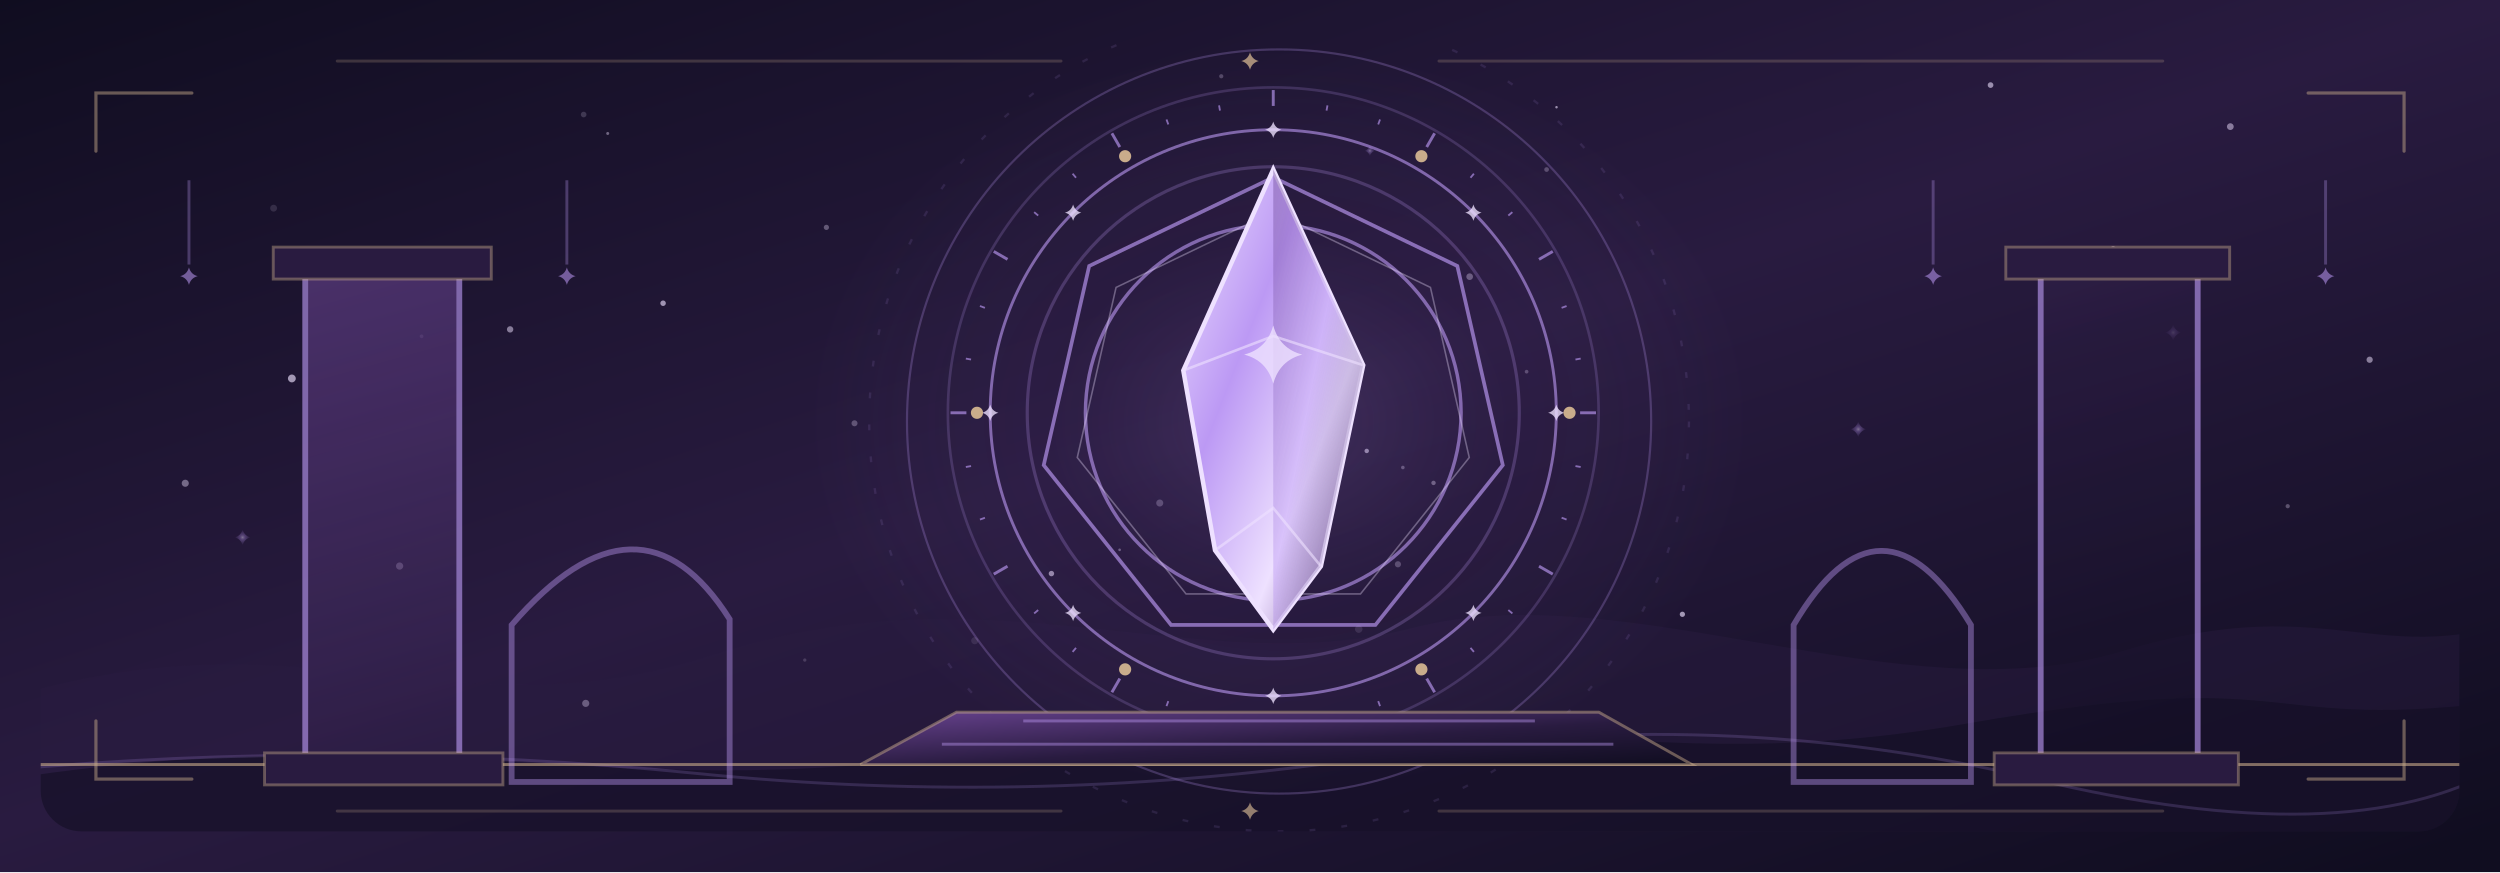
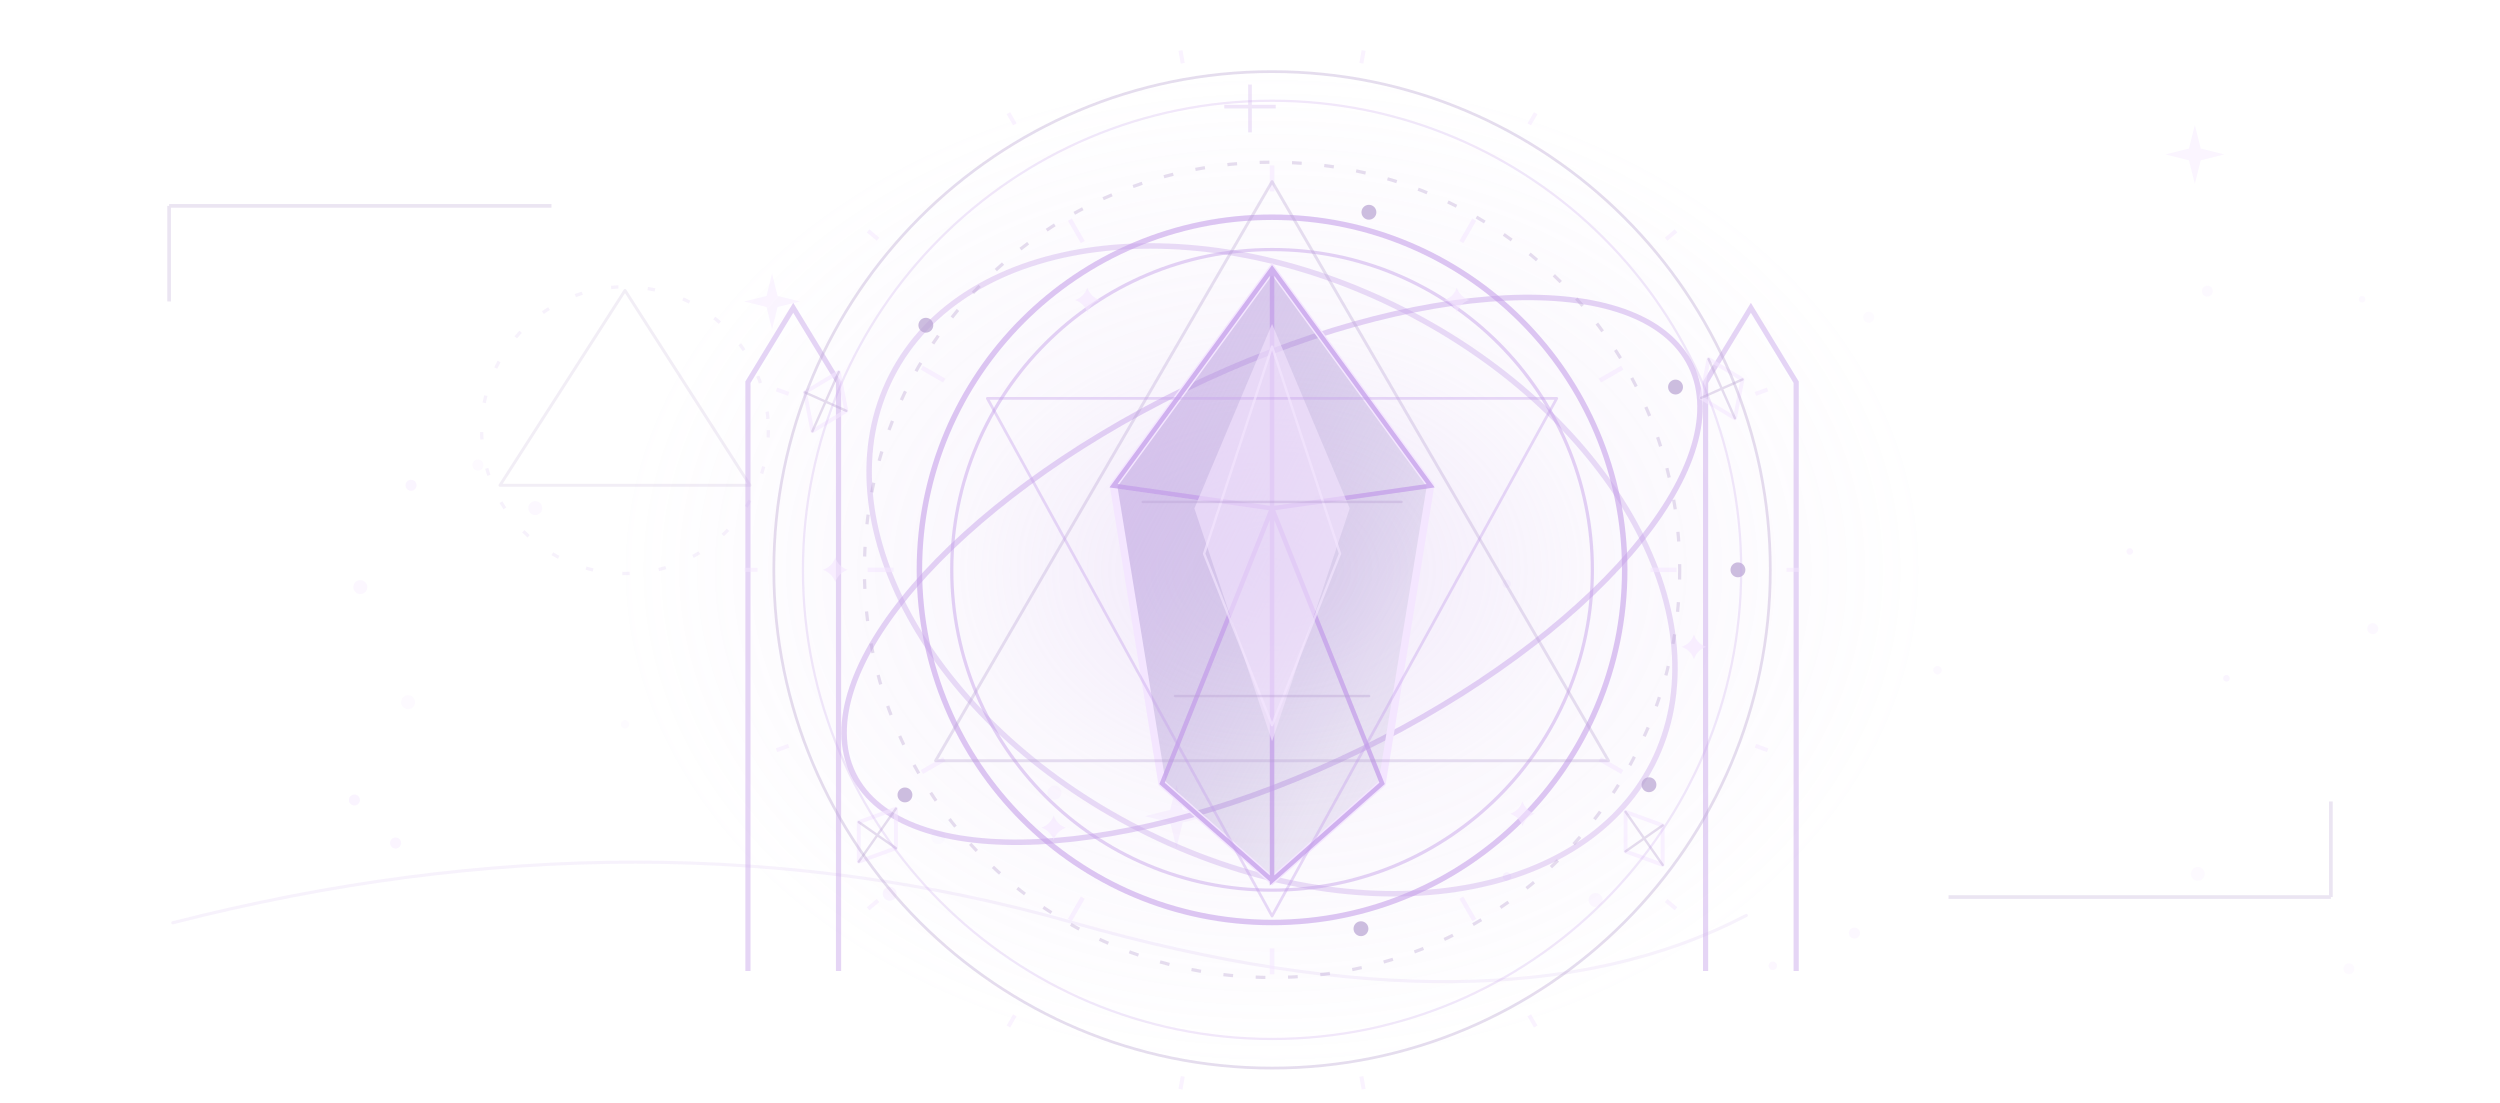
- <svg xmlns="http://www.w3.org/2000/svg" width="860" height="300" viewBox="0 0 860 300" role="img" aria-label="Arte vetorial: Arcano">
+ <svg xmlns="http://www.w3.org/2000/svg" width="680" height="300" viewBox="0 0 680 300" role="img" aria-label="Arte vetorial Arcano">
  <defs>
-     <style>:root{--ink:#bc99f4;--light:#eee1ff;--deep:#291b40;--base:#100d20;--ornament:#c9ac8b}</style>
-     <linearGradient id="bg" x1="0" y1="0" x2="0.95" y2="1">
-       <stop stop-color="#100d20" />
-       <stop offset=".50" stop-color="#291b40" />
-       <stop offset="1" stop-color="#100d20" />
+     <linearGradient id="metal" x1="0" y1="0" x2="1" y2="1">
+       <stop stop-color="#f4e6ff" />
+       <stop offset=".42" stop-color="#c49fe9" />
+       <stop offset="1" stop-color="#7f66b6" />
+     </linearGradient>
+     <linearGradient id="wash" x1="0" y1="0" x2="1" y2="0">
+       <stop stop-color="#7f66b6" stop-opacity=".02" />
+       <stop offset=".55" stop-color="#c49fe9" stop-opacity=".12" />
+       <stop offset="1" stop-color="#c49fe9" stop-opacity=".04" />
    </linearGradient>
    <radialGradient id="halo">
-       <stop stop-color="#bc99f4" stop-opacity=".29" />
-       <stop offset=".5" stop-color="#67428e" stop-opacity=".13" />
-       <stop offset="1" stop-color="#bc99f4" stop-opacity="0" />
+       <stop stop-color="#c49fe9" stop-opacity=".25" />
+       <stop offset=".48" stop-color="#c49fe9" stop-opacity=".075" />
+       <stop offset="1" stop-color="#c49fe9" stop-opacity="0" />
    </radialGradient>
-     <linearGradient id="metal" x1="0" y1="0" x2="1" y2="1">
-       <stop stop-color="#eee1ff" />
-       <stop offset=".36" stop-color="#bc99f4" />
-       <stop offset=".68" stop-color="#eee1ff" />
-       <stop offset="1" stop-color="#67428e" />
+     <linearGradient id="gold" x1="0" y1="0" x2="1" y2="1">
+       <stop stop-color="#f4e6ff" />
+       <stop offset=".52" stop-color="#b8a2d2" />
+       <stop offset="1" stop-color="#7f66b6" />
    </linearGradient>
-     <linearGradient id="shadow" x1="0" y1="0" x2="1" y2="1">
-       <stop stop-color="#67428e" />
-       <stop offset=".55" stop-color="#291b40" />
-       <stop offset="1" stop-color="#100d20" />
+     <linearGradient id="glass" x1="0" y1="0" x2="1" y2="1">
+       <stop stop-color="#c49fe9" stop-opacity=".6" />
+       <stop offset=".75" stop-color="#7f66b6" stop-opacity=".14" />
+       <stop offset="1" stop-color="#f4e6ff" stop-opacity=".24" />
    </linearGradient>
-     <radialGradient id="shine">
-       <stop stop-color="#eee1ff" />
-       <stop offset=".32" stop-color="#bc99f4" stop-opacity=".66" />
-       <stop offset="1" stop-color="#bc99f4" stop-opacity="0" />
-     </radialGradient>
-     <linearGradient id="glass" x1="0" y1="0" x2="1" y2="1">
-       <stop stop-color="#67428e" stop-opacity=".62" />
-       <stop offset=".45" stop-color="#bc99f4" stop-opacity=".66" />
-       <stop offset="1" stop-color="#100d20" stop-opacity=".12" />
-     </linearGradient>
-     <linearGradient id="mist" x1="0" y1="0" x2="0" y2="1">
-       <stop stop-color="#bc99f4" stop-opacity="0" />
-       <stop offset="1" stop-color="#eee1ff" stop-opacity=".23" />
-     </linearGradient>
-     <clipPath id="clip">
-       <rect x="14" y="14" width="832" height="272" rx="14" />
-     </clipPath>
  </defs>
-   <rect width="860" height="300" fill="url(#bg)" />
-   <g clip-path="url(#clip)">
-     <circle cx="815.16" cy="123.75" r="1.08" fill="#eee1ff" opacity="0.51" />
-     <circle cx="200.78" cy="39.4" r="0.97" fill="#eee1ff" opacity="0.18" />
-     <circle cx="335.31" cy="220.4" r="1.23" fill="#eee1ff" opacity="0.18" />
-     <circle cx="94.12" cy="71.61" r="1.19" fill="#eee1ff" opacity="0.13" />
-     <circle cx="209.05" cy="45.91" r="0.52" fill="#eee1ff" opacity="0.4" />
-     <circle cx="175.48" cy="113.31" r="1.1" fill="#eee1ff" opacity="0.5" />
-     <circle cx="361.69" cy="197.31" r="0.94" fill="#eee1ff" opacity="0.56" />
-     <circle cx="228.1" cy="104.31" r="0.95" fill="#eee1ff" opacity="0.62" />
-     <circle cx="525.15" cy="127.86" r="0.64" fill="#eee1ff" opacity="0.27" />
-     <circle cx="201.49" cy="241.96" r="1.24" fill="#eee1ff" opacity="0.59" />
-     <circle cx="452.97" cy="179.97" r="0.68" fill="#eee1ff" opacity="0.38" />
-     <circle cx="145.02" cy="115.69" r="0.64" fill="#eee1ff" opacity="0.17" />
-     <circle cx="767.23" cy="43.56" r="1.17" fill="#eee1ff" opacity="0.49" />
-     <circle cx="100.4" cy="130.19" r="1.35" fill="#eee1ff" opacity="0.64" />
-     <circle cx="480.89" cy="194.11" r="1.07" fill="#eee1ff" opacity="0.27" />
-     <circle cx="470.15" cy="155.12" r="0.77" fill="#eee1ff" opacity="0.55" />
-     <circle cx="385.15" cy="189.14" r="0.46" fill="#eee1ff" opacity="0.36" />
-     <circle cx="63.73" cy="166.24" r="1.23" fill="#eee1ff" opacity="0.41" />
-     <circle cx="482.58" cy="160.82" r="0.62" fill="#eee1ff" opacity="0.32" />
-     <circle cx="493.13" cy="166.12" r="0.76" fill="#eee1ff" opacity="0.37" />
-     <circle cx="293.95" cy="145.61" r="1.04" fill="#eee1ff" opacity="0.29" />
-     <circle cx="578.74" cy="211.32" r="0.91" fill="#eee1ff" opacity="0.64" />
-     <circle cx="276.84" cy="227.06" r="0.57" fill="#eee1ff" opacity="0.31" />
-     <circle cx="684.75" cy="29.27" r="0.98" fill="#eee1ff" opacity="0.58" />
-     <circle cx="786.97" cy="174.13" r="0.73" fill="#eee1ff" opacity="0.3" />
-     <circle cx="535.44" cy="36.88" r="0.43" fill="#eee1ff" opacity="0.59" />
-     <circle cx="532.03" cy="58.32" r="0.81" fill="#eee1ff" opacity="0.27" />
-     <circle cx="726.91" cy="85.83" r="1.09" fill="#eee1ff" opacity="0.51" />
-     <circle cx="284.28" cy="78.22" r="0.9" fill="#eee1ff" opacity="0.33" />
-     <circle cx="505.56" cy="95.18" r="1.15" fill="#eee1ff" opacity="0.34" />
-     <circle cx="137.46" cy="194.72" r="1.25" fill="#eee1ff" opacity="0.48" />
-     <circle cx="467.4" cy="216.41" r="1.29" fill="#eee1ff" opacity="0.12" />
-     <circle cx="420.11" cy="26.23" r="0.72" fill="#eee1ff" opacity="0.25" />
-     <circle cx="398.95" cy="173.04" r="1.22" fill="#eee1ff" opacity="0.26" />
-     <path d="M83.45 182.12 Q84.05 184.31 86.19 184.86 Q84.05 185.4 83.45 187.6 Q82.85 185.4 80.71 184.86 Q82.85 184.31 83.45 182.12Z" fill="url(#shine)" opacity="0.45" />
-     <path d="M471.25 50 Q471.66 51.49 473.11 51.86 Q471.66 52.23 471.25 53.72 Q470.84 52.23 469.38 51.86 Q470.84 51.49 471.25 50Z" fill="url(#shine)" opacity="0.45" />
-     <path d="M747.57 111.57 Q748.2 113.84 750.41 114.4 Q748.2 114.97 747.57 117.24 Q746.95 114.97 744.74 114.4 Q746.95 113.84 747.57 111.57Z" fill="url(#shine)" opacity="0.45" />
-     <path d="M639.24 144.9 Q639.85 147.11 642.01 147.67 Q639.85 148.22 639.24 150.43 Q638.64 148.22 636.48 147.67 Q638.64 147.11 639.24 144.9Z" fill="url(#shine)" opacity="0.45" />
-     <path d="M-10 244 C105 205 150 256 246 225 S412 235 486 216 S654 247 730 224 S820 235 880 208 V310 H-10Z" fill="#291b40" opacity=".44" />
-     <path d="M-10 270 C150 243 211 281 350 256 S550 271 676 249 S770 255 878 239V314H-10Z" fill="#100d20" opacity=".55" />
-     <path d="M0 265 Q120 254 239 266T475 260T700 268T860 264" fill="none" stroke="#bc99f4" stroke-opacity=".18" stroke-width="1" />
-     <ellipse cx="440" cy="145" rx="161.28" ry="128" fill="url(#halo)" opacity=".6" />
-     <circle cx="440" cy="145" r="128" fill="none" stroke="#bc99f4" stroke-width="0.75" stroke-opacity="0.25" />
-     <circle cx="440" cy="145" r="141" fill="none" stroke="#bc99f4" stroke-width="0.8" stroke-opacity="0.12" stroke-dasharray="2 9" />
-     <path d="M0 263H860" stroke="#c9ac8b" stroke-opacity=".6" />
-     <path d="M105 268V88H158V268M702 268V88H756V268" fill="url(#shadow)" stroke="#bc99f4" stroke-width="2" opacity=".62" />
-     <path d="M94 85H169V96H94ZM690 85H767V96H690ZM91 270H173V259H91ZM686 270H770V259H686Z" fill="#291b40" stroke="#c9ac8b" stroke-opacity=".42" />
-     <path d="M176 215Q220 164 251 213L251 269H176Z M617 215Q647 164 678 215V269H617Z" fill="none" stroke="#bc99f4" stroke-opacity=".42" stroke-width="2" />
-     <g transform="translate(438 142) scale(0.91)">
-       <circle cx="0" cy="0" r="123" fill="none" stroke="#bc99f4" stroke-width="1" stroke-opacity="0.2" />
-       <circle cx="0" cy="0" r="107" fill="none" stroke="#bc99f4" stroke-width="1.1" stroke-opacity="0.6" />
-       <circle cx="0" cy="0" r="93" fill="none" stroke="#bc99f4" stroke-width="1.2" stroke-opacity="0.24" />
-       <circle cx="0" cy="0" r="71" fill="none" stroke="#bc99f4" stroke-width="1.3" stroke-opacity="0.6" />
-       <path d="M116 0L122 0" stroke="#bc99f4" stroke-width="1.1" opacity="0.64" />
-       <path d="M114.24 20.14L116.21 20.49" stroke="#bc99f4" stroke-width="0.7" opacity="0.64" />
-       <path d="M109 39.67L110.88 40.36" stroke="#bc99f4" stroke-width="0.7" opacity="0.64" />
-       <path d="M100.46 58L105.66 61" stroke="#bc99f4" stroke-width="1.1" opacity="0.64" />
-       <path d="M88.86 74.56L90.39 75.85" stroke="#bc99f4" stroke-width="0.7" opacity="0.64" />
-       <path d="M74.56 88.86L75.85 90.39" stroke="#bc99f4" stroke-width="0.7" opacity="0.64" />
-       <path d="M58 100.46L61 105.66" stroke="#bc99f4" stroke-width="1.1" opacity="0.64" />
-       <path d="M39.67 109L40.36 110.88" stroke="#bc99f4" stroke-width="0.7" opacity="0.64" />
-       <path d="M20.14 114.24L20.49 116.21" stroke="#bc99f4" stroke-width="0.7" opacity="0.64" />
-       <path d="M0 116L0 122" stroke="#bc99f4" stroke-width="1.1" opacity="0.64" />
-       <path d="M-20.14 114.24L-20.49 116.21" stroke="#bc99f4" stroke-width="0.7" opacity="0.64" />
-       <path d="M-39.67 109L-40.36 110.88" stroke="#bc99f4" stroke-width="0.7" opacity="0.64" />
-       <path d="M-58 100.46L-61 105.66" stroke="#bc99f4" stroke-width="1.1" opacity="0.64" />
-       <path d="M-74.56 88.86L-75.85 90.39" stroke="#bc99f4" stroke-width="0.7" opacity="0.64" />
-       <path d="M-88.86 74.56L-90.39 75.85" stroke="#bc99f4" stroke-width="0.7" opacity="0.64" />
-       <path d="M-100.46 58L-105.66 61" stroke="#bc99f4" stroke-width="1.1" opacity="0.64" />
-       <path d="M-109 39.67L-110.88 40.36" stroke="#bc99f4" stroke-width="0.7" opacity="0.64" />
-       <path d="M-114.24 20.14L-116.21 20.49" stroke="#bc99f4" stroke-width="0.7" opacity="0.64" />
-       <path d="M-116 0L-122 0" stroke="#bc99f4" stroke-width="1.1" opacity="0.64" />
-       <path d="M-114.24 -20.14L-116.21 -20.49" stroke="#bc99f4" stroke-width="0.7" opacity="0.64" />
-       <path d="M-109 -39.67L-110.88 -40.36" stroke="#bc99f4" stroke-width="0.7" opacity="0.64" />
-       <path d="M-100.46 -58L-105.66 -61" stroke="#bc99f4" stroke-width="1.1" opacity="0.64" />
-       <path d="M-88.86 -74.56L-90.39 -75.85" stroke="#bc99f4" stroke-width="0.7" opacity="0.64" />
-       <path d="M-74.56 -88.86L-75.85 -90.39" stroke="#bc99f4" stroke-width="0.7" opacity="0.64" />
-       <path d="M-58 -100.46L-61 -105.66" stroke="#bc99f4" stroke-width="1.1" opacity="0.64" />
-       <path d="M-39.67 -109L-40.36 -110.88" stroke="#bc99f4" stroke-width="0.7" opacity="0.64" />
-       <path d="M-20.14 -114.24L-20.49 -116.21" stroke="#bc99f4" stroke-width="0.7" opacity="0.64" />
-       <path d="M-0 -116L-0 -122" stroke="#bc99f4" stroke-width="1.1" opacity="0.64" />
-       <path d="M20.14 -114.24L20.49 -116.21" stroke="#bc99f4" stroke-width="0.7" opacity="0.64" />
-       <path d="M39.67 -109L40.36 -110.88" stroke="#bc99f4" stroke-width="0.7" opacity="0.64" />
-       <path d="M58 -100.46L61 -105.66" stroke="#bc99f4" stroke-width="1.1" opacity="0.64" />
-       <path d="M74.56 -88.86L75.85 -90.39" stroke="#bc99f4" stroke-width="0.7" opacity="0.64" />
-       <path d="M88.86 -74.56L90.39 -75.85" stroke="#bc99f4" stroke-width="0.7" opacity="0.64" />
-       <path d="M100.46 -58L105.66 -61" stroke="#bc99f4" stroke-width="1.1" opacity="0.64" />
-       <path d="M109 -39.67L110.88 -40.36" stroke="#bc99f4" stroke-width="0.7" opacity="0.64" />
-       <path d="M114.24 -20.14L116.21 -20.49" stroke="#bc99f4" stroke-width="0.7" opacity="0.64" />
-       <polygon points="0,-89 69.58,-55.49 86.77,19.8 38.62,80.19 -38.62,80.19 -86.77,19.8 -69.58,-55.49" fill="none" stroke="#bc99f4" stroke-width="1.4" opacity="0.65" />
-       <polygon points="0,-76 59.42,-47.39 74.09,16.91 32.98,68.47 -32.98,68.47 -74.09,16.91 -59.42,-47.39" fill="none" stroke="#eee1ff" stroke-width="0.6" opacity="0.35" />
-       <path d="M107 -3.1 Q107.68 -0.62 110.1 0 Q107.68 0.62 107 3.1 Q106.32 0.62 103.9 0 Q106.32 -0.62 107 -3.1Z" fill="#eee1ff" opacity="0.78" />
-       <path d="M75.66 72.56 Q76.34 75.04 78.76 75.66 Q76.34 76.28 75.66 78.76 Q74.98 76.28 72.56 75.66 Q74.98 75.04 75.66 72.56Z" fill="#eee1ff" opacity="0.78" />
-       <path d="M0 103.9 Q0.68 106.38 3.1 107 Q0.68 107.62 0 110.1 Q-0.68 107.62 -3.1 107 Q-0.68 106.38 0 103.9Z" fill="#eee1ff" opacity="0.78" />
-       <path d="M-75.66 72.56 Q-74.98 75.04 -72.56 75.66 Q-74.98 76.28 -75.66 78.76 Q-76.34 76.28 -78.76 75.66 Q-76.34 75.04 -75.66 72.56Z" fill="#eee1ff" opacity="0.78" />
-       <path d="M-107 -3.1 Q-106.32 -0.62 -103.9 0 Q-106.32 0.62 -107 3.1 Q-107.68 0.62 -110.1 0 Q-107.68 -0.62 -107 -3.1Z" fill="#eee1ff" opacity="0.78" />
-       <path d="M-75.66 -78.76 Q-74.98 -76.28 -72.56 -75.66 Q-74.98 -75.04 -75.66 -72.56 Q-76.34 -75.04 -78.76 -75.66 Q-76.34 -76.28 -75.66 -78.76Z" fill="#eee1ff" opacity="0.78" />
-       <path d="M-0 -110.1 Q0.68 -107.62 3.1 -107 Q0.68 -106.38 -0 -103.9 Q-0.68 -106.38 -3.1 -107 Q-0.68 -107.62 -0 -110.1Z" fill="#eee1ff" opacity="0.78" />
-       <path d="M75.66 -78.76 Q76.34 -76.28 78.76 -75.66 Q76.34 -75.04 75.66 -72.56 Q74.98 -75.04 72.56 -75.66 Q74.98 -76.28 75.66 -78.76Z" fill="#eee1ff" opacity="0.78" />
-       <circle cx="112" cy="0" r="2.3" fill="#c9ac8b" />
-       <circle cx="56" cy="96.99" r="2.3" fill="#c9ac8b" />
-       <circle cx="-56" cy="96.99" r="2.3" fill="#c9ac8b" />
-       <circle cx="-112" cy="0" r="2.3" fill="#c9ac8b" />
-       <circle cx="-56" cy="-96.99" r="2.3" fill="#c9ac8b" />
-       <circle cx="56" cy="-96.99" r="2.3" fill="#c9ac8b" />
-       <path d="M0-92L34-18L18 58L0 82L-22 52L-34-16Z" fill="url(#metal)" stroke="#eee1ff" stroke-width="1.7" />
-       <path d="M0-92L0 82L18 58L34-18Z" fill="url(#glass)" opacity=".65" />
-       <path d="M-34-16L0-29L34-18M-22 52L0 36L18 58" stroke="#eee1ff" stroke-opacity=".6" fill="none" />
-       <path d="M0 -33 Q2.42 -24.2 11 -22 Q2.42 -19.8 0 -11 Q-2.42 -19.8 -11 -22 Q-2.42 -24.2 0 -33Z" fill="#eee1ff" opacity="0.8" />
+   <path d="M46 56h104M46 56v26M634 244h-104M634 244v-26" stroke="#b8a2d2" stroke-opacity=".27" stroke-width="1" />
+   <path d="M340 23v13m-7-7h14" stroke="#c49fe9" stroke-opacity=".25" stroke-width="1" />
+   <circle cx="286.8" cy="215.6" r="1.9" fill="#f4e6ff" opacity="0.21" />
+   <circle cx="482.2" cy="262.7" r="1.15" fill="#f4e6ff" opacity="0.31" />
+   <circle cx="409.9" cy="238.4" r="1.15" fill="#f4e6ff" opacity="0.42" />
+   <circle cx="242.0" cy="243.1" r="1.9" fill="#f4e6ff" opacity="0.38" />
+   <circle cx="638.9" cy="263.5" r="1.5" fill="#f4e6ff" opacity="0.18" />
+   <circle cx="96.4" cy="217.6" r="1.5" fill="#f4e6ff" opacity="0.43" />
+   <circle cx="359.0" cy="136.6" r="1.9" fill="#f4e6ff" opacity="0.25" />
+   <circle cx="409.8" cy="158.8" r="1.15" fill="#f4e6ff" opacity="0.36" />
+   <circle cx="504.4" cy="253.8" r="1.5" fill="#f4e6ff" opacity="0.28" />
+   <circle cx="645.4" cy="171.0" r="1.5" fill="#f4e6ff" opacity="0.27" />
+   <circle cx="605.6" cy="184.5" r="0.9" fill="#f4e6ff" opacity="0.42" />
+   <circle cx="508.3" cy="86.3" r="1.5" fill="#f4e6ff" opacity="0.17" />
+   <circle cx="597.8" cy="237.7" r="1.9" fill="#f4e6ff" opacity="0.18" />
+   <circle cx="170.0" cy="197.0" r="1.15" fill="#f4e6ff" opacity="0.15" />
+   <circle cx="130.0" cy="126.5" r="1.5" fill="#f4e6ff" opacity="0.22" />
+   <circle cx="145.6" cy="138.2" r="1.9" fill="#f4e6ff" opacity="0.27" />
+   <circle cx="642.5" cy="81.4" r="0.9" fill="#f4e6ff" opacity="0.24" />
+   <circle cx="111.8" cy="132.0" r="1.5" fill="#f4e6ff" opacity="0.42" />
+   <circle cx="600.4" cy="79.2" r="1.5" fill="#f4e6ff" opacity="0.23" />
+   <circle cx="98.0" cy="159.7" r="1.9" fill="#f4e6ff" opacity="0.31" />
+   <circle cx="111.0" cy="191.0" r="1.9" fill="#f4e6ff" opacity="0.21" />
+   <circle cx="579.3" cy="150.0" r="0.9" fill="#f4e6ff" opacity="0.39" />
+   <circle cx="255.2" cy="227.7" r="1.9" fill="#f4e6ff" opacity="0.14" />
+   <circle cx="434.0" cy="244.8" r="1.9" fill="#f4e6ff" opacity="0.28" />
+   <circle cx="527.0" cy="182.3" r="1.15" fill="#f4e6ff" opacity="0.26" />
+   <circle cx="107.6" cy="229.3" r="1.5" fill="#f4e6ff" opacity="0.40" />
+   <path d="M210 74.4L211.5 80.5L217.6 82L211.5 83.5L210 89.6L208.5 83.5L202.4 82L208.5 80.5Z" fill="#f4e6ff" opacity=".40" />
+   <path d="M320 213.4L321.7 220.3L328.6 222L321.7 223.7L320 230.6L318.3 223.7L311.4 222L318.3 220.3Z" fill="#f4e6ff" opacity=".40" />
+   <path d="M597 34.0L598.6 40.4L605.0 42L598.6 43.6L597 50.0L595.4 43.6L589.0 42L595.4 40.4Z" fill="#f4e6ff" opacity=".40" />
+   <g data-hb-v86="ambient-detail" pointer-events="none">
+     <path d="M47 251Q176 218 292 251T475 249" stroke="#c49fe9" stroke-opacity="0.14" stroke-width="0.85" stroke-linecap="round" stroke-linejoin="round" fill="none" />
+     <circle cx="170.00" cy="117.00" r="39.00" fill="none" stroke="#c49fe9" stroke-opacity="0.14" stroke-width="0.9" stroke-dasharray="2 8" />
+     <path d="M170 79L204 132H136Z" stroke="#b8a2d2" stroke-opacity="0.18" stroke-width="0.8" stroke-linecap="round" stroke-linejoin="round" fill="none" />
+   </g>
+   <g transform="translate(346 155) scale(0.88)">
+     <ellipse rx="201" ry="154" fill="url(#halo)" />
+     <ellipse rx="144" ry="62" transform="rotate(-26)" fill="none" stroke="#c49fe9" stroke-opacity="0.46" stroke-width="1.7" />
+     <ellipse rx="132" ry="90" transform="rotate(27)" fill="none" stroke="#c49fe9" stroke-opacity="0.35" stroke-width="1.7" />
+     <ellipse rx="109" ry="109" transform="rotate(0)" fill="none" stroke="#c49fe9" stroke-opacity="0.58" stroke-width="1.7" />
+     <circle r="126" stroke="#b8a2d2" stroke-opacity=".35" stroke-dasharray="3 7" fill="none" />
+     <circle r="99" stroke="#c49fe9" stroke-opacity=".45" fill="none" />
+     <path d="M117.00,0.00L125.00,0.00" stroke="#f4e6ff" opacity=".55" stroke-width="1.4" />
+     <path d="M101.32,58.50L108.25,62.50" stroke="#f4e6ff" opacity=".55" stroke-width="1.4" />
+     <path d="M58.50,101.32L62.50,108.25" stroke="#f4e6ff" opacity=".55" stroke-width="1.4" />
+     <path d="M0.00,117.00L0.00,125.00" stroke="#f4e6ff" opacity=".55" stroke-width="1.4" />
+     <path d="M-58.50,101.32L-62.50,108.25" stroke="#f4e6ff" opacity=".55" stroke-width="1.4" />
+     <path d="M-101.32,58.50L-108.25,62.50" stroke="#f4e6ff" opacity=".55" stroke-width="1.4" />
+     <path d="M-117.00,0.00L-125.00,0.00" stroke="#f4e6ff" opacity=".55" stroke-width="1.4" />
+     <path d="M-101.32,-58.50L-108.25,-62.50" stroke="#f4e6ff" opacity=".55" stroke-width="1.4" />
+     <path d="M-58.50,-101.32L-62.50,-108.25" stroke="#f4e6ff" opacity=".55" stroke-width="1.4" />
+     <path d="M-0.00,-117.00L-0.00,-125.00" stroke="#f4e6ff" opacity=".55" stroke-width="1.4" />
+     <path d="M58.50,-101.32L62.50,-108.25" stroke="#f4e6ff" opacity=".55" stroke-width="1.4" />
+     <path d="M101.32,-58.50L108.25,-62.50" stroke="#f4e6ff" opacity=".55" stroke-width="1.4" />
+     <path d="M0-93L49-26L34 66L0 96L-34 66L-49-26Z" fill="url(#glass)" stroke="#f4e6ff" stroke-width="2.3" />
+     <path d="M0-93L0 96L34 66L0-19L-49-26L0-93L49-26L0-19L-34 66L0 96" fill="none" stroke="#c49fe9" opacity=".75" stroke-width="1.4" />
+     <path d="M0-76L24-19L0 53L-24-19Z" fill="#f4e6ff" fill-opacity=".58" />
+     <path d="M-162 124V-58L-148 -81L-134 -58V124" stroke="#c49fe9" stroke-width="1.6" opacity=".44" fill="none" />
+     <path d="M134 124V-58L148 -81L162 -58V124" stroke="#c49fe9" stroke-width="1.6" opacity=".44" fill="none" />
+     <circle cx="-107.01" cy="-75.61" r="2.3" fill="#b8a2d2" opacity=".7" />
+     <circle cx="29.94" cy="-110.53" r="2.3" fill="#b8a2d2" opacity=".7" />
+     <circle cx="124.71" cy="-56.50" r="2.3" fill="#b8a2d2" opacity=".7" />
+     <circle cx="144.00" cy="0.00" r="2.3" fill="#b8a2d2" opacity=".7" />
+     <circle cx="116.50" cy="66.42" r="2.3" fill="#b8a2d2" opacity=".7" />
+     <circle cx="27.48" cy="110.92" r="2.3" fill="#b8a2d2" opacity=".7" />
+     <circle cx="-113.47" cy="69.57" r="2.3" fill="#b8a2d2" opacity=".7" />
+     <g data-hb-v86="fine-detail" pointer-events="none">
+       <path d="M0-120L104 59H-104Z" stroke="#b8a2d2" stroke-opacity="0.33" stroke-width="0.9" stroke-linecap="round" stroke-linejoin="round" fill="none" />
+       <path d="M0 107L-88-53H88Z" stroke="#c49fe9" stroke-opacity="0.39" stroke-width="0.85" stroke-linecap="round" stroke-linejoin="round" fill="none" />
+       <g transform="translate(-138 -52) rotate(24)">
+         <path d="M0-10L7 0L0 10L-7 0Z" stroke="#f4e6ff" stroke-opacity="0.57" stroke-width="1.2" stroke-linecap="round" stroke-linejoin="round" fill="none" />
+         <path d="M0-10V10M-7 0H7" stroke="#b8a2d2" stroke-opacity="0.36" stroke-width="0.75" stroke-linecap="round" stroke-linejoin="round" fill="none" />
+       </g>
+       <g transform="translate(139 -56) rotate(-24)">
+         <path d="M0-10L7 0L0 10L-7 0Z" stroke="#f4e6ff" stroke-opacity="0.57" stroke-width="1.2" stroke-linecap="round" stroke-linejoin="round" fill="none" />
+         <path d="M0-10V10M-7 0H7" stroke="#b8a2d2" stroke-opacity="0.36" stroke-width="0.75" stroke-linecap="round" stroke-linejoin="round" fill="none" />
+       </g>
+       <g transform="translate(-122 82) rotate(35)">
+         <path d="M0-10L7 0L0 10L-7 0Z" stroke="#f4e6ff" stroke-opacity="0.57" stroke-width="1.2" stroke-linecap="round" stroke-linejoin="round" fill="none" />
+         <path d="M0-10V10M-7 0H7" stroke="#b8a2d2" stroke-opacity="0.36" stroke-width="0.75" stroke-linecap="round" stroke-linejoin="round" fill="none" />
+       </g>
+       <g transform="translate(115 83) rotate(-35)">
+         <path d="M0-10L7 0L0 10L-7 0Z" stroke="#f4e6ff" stroke-opacity="0.57" stroke-width="1.2" stroke-linecap="round" stroke-linejoin="round" fill="none" />
+         <path d="M0-10V10M-7 0H7" stroke="#b8a2d2" stroke-opacity="0.36" stroke-width="0.75" stroke-linecap="round" stroke-linejoin="round" fill="none" />
+       </g>
+       <path d="M-21-5L0-69L21-5L0 48Z" stroke="#f4e6ff" stroke-opacity="0.65" stroke-width="0.75" stroke-linecap="round" stroke-linejoin="round" fill="none" />
+       <path d="M-40-21H40M-30 39H30" stroke="#b8a2d2" stroke-opacity="0.38" stroke-width="0.75" stroke-linecap="round" stroke-linejoin="round" fill="none" />
+       <circle cx="0.00" cy="0.00" r="154.00" fill="none" stroke="#b8a2d2" stroke-opacity="0.36" stroke-width="0.85" />
+       <circle cx="0.00" cy="0.00" r="145.00" fill="none" stroke="#c49fe9" stroke-opacity="0.24" stroke-width="0.7" />
+       <path d="M159.00 0.00l4.00 0.00" stroke="#f4e6ff" stroke-opacity=".48" stroke-width="1.25" />
+       <path d="M149.41 54.38l3.76 1.37" stroke="#f4e6ff" stroke-opacity=".48" stroke-width="1.25" />
+       <path d="M121.80 102.20l3.06 2.57" stroke="#f4e6ff" stroke-opacity=".48" stroke-width="1.25" />
+       <path d="M79.50 137.70l2.00 3.46" stroke="#f4e6ff" stroke-opacity=".48" stroke-width="1.25" />
+       <path d="M27.61 156.58l0.69 3.94" stroke="#f4e6ff" stroke-opacity=".48" stroke-width="1.25" />
+       <path d="M-27.61 156.58l-0.69 3.94" stroke="#f4e6ff" stroke-opacity=".48" stroke-width="1.25" />
+       <path d="M-79.50 137.70l-2.00 3.46" stroke="#f4e6ff" stroke-opacity=".48" stroke-width="1.25" />
+       <path d="M-121.80 102.20l-3.06 2.57" stroke="#f4e6ff" stroke-opacity=".48" stroke-width="1.25" />
+       <path d="M-149.41 54.38l-3.76 1.37" stroke="#f4e6ff" stroke-opacity=".48" stroke-width="1.25" />
+       <path d="M-159.00 0.00l-4.00 0.00" stroke="#f4e6ff" stroke-opacity=".48" stroke-width="1.25" />
+       <path d="M-149.41 -54.38l-3.76 -1.37" stroke="#f4e6ff" stroke-opacity=".48" stroke-width="1.25" />
+       <path d="M-121.80 -102.20l-3.06 -2.57" stroke="#f4e6ff" stroke-opacity=".48" stroke-width="1.25" />
+       <path d="M-79.50 -137.70l-2.00 -3.46" stroke="#f4e6ff" stroke-opacity=".48" stroke-width="1.25" />
+       <path d="M-27.61 -156.58l-0.69 -3.94" stroke="#f4e6ff" stroke-opacity=".48" stroke-width="1.25" />
+       <path d="M27.61 -156.58l0.69 -3.94" stroke="#f4e6ff" stroke-opacity=".48" stroke-width="1.25" />
+       <path d="M79.50 -137.70l2.00 -3.46" stroke="#f4e6ff" stroke-opacity=".48" stroke-width="1.25" />
+       <path d="M121.80 -102.20l3.06 -2.57" stroke="#f4e6ff" stroke-opacity=".48" stroke-width="1.25" />
+       <path d="M149.41 -54.38l3.76 -1.37" stroke="#f4e6ff" stroke-opacity=".48" stroke-width="1.25" />
+       <path d="M130.4 20.0Q131.4 22.8 134.2 23.8Q131.4 24.8 130.4 27.6Q129.4 24.8 126.6 23.8Q129.4 22.8 130.4 20.0Z" fill="#f4e6ff" opacity="0.58" />
+       <path d="M77.4 71.6Q78.4 74.4 81.2 75.4Q78.4 76.4 77.4 79.2Q76.4 76.4 73.6 75.4Q76.4 74.4 77.4 71.6Z" fill="#f4e6ff" opacity="0.58" />
+       <path d="M-67.5 75.9Q-66.5 78.7 -63.7 79.7Q-66.5 80.7 -67.5 83.5Q-68.5 80.7 -71.3 79.7Q-68.5 78.7 -67.5 75.9Z" fill="#f4e6ff" opacity="0.58" />
+       <path d="M-135.0 -3.8Q-134.0 -1.0 -131.2 0.0Q-134.0 1.0 -135.0 3.8Q-136.0 1.0 -138.8 0.0Q-136.0 -1.0 -135.0 -3.8Z" fill="#f4e6ff" opacity="0.58" />
+       <path d="M-57.1 -87.2Q-56.1 -84.4 -53.3 -83.4Q-56.1 -82.4 -57.1 -79.6Q-58.1 -82.4 -60.9 -83.4Q-58.1 -84.4 -57.1 -87.2Z" fill="#f4e6ff" opacity="0.58" />
+       <path d="M57.1 -87.2Q58.1 -84.4 60.9 -83.4Q58.1 -82.4 57.1 -79.6Q56.1 -82.4 53.3 -83.4Q56.1 -84.4 57.1 -87.2Z" fill="#f4e6ff" opacity="0.58" />
    </g>
-     <path d="M296 263H582l-32-18H329Z" fill="url(#shadow)" stroke="#c9ac8b" stroke-opacity=".48" />
-     <path d="M324 256h231M352 248h176" stroke="#bc99f4" stroke-opacity=".42" />
-     <path d="M65 62v29" stroke="#bc99f4" stroke-opacity=".3" />
-     <path d="M65 92 Q65.66 94.4 68 95 Q65.66 95.6 65 98 Q64.34 95.6 62 95 Q64.34 94.4 65 92Z" fill="#bc99f4" opacity="0.55" />
-     <path d="M195 62v29" stroke="#bc99f4" stroke-opacity=".3" />
-     <path d="M195 92 Q195.66 94.4 198 95 Q195.66 95.6 195 98 Q194.34 95.6 192 95 Q194.34 94.4 195 92Z" fill="#bc99f4" opacity="0.55" />
-     <path d="M665 62v29" stroke="#bc99f4" stroke-opacity=".3" />
-     <path d="M665 92 Q665.66 94.4 668 95 Q665.66 95.6 665 98 Q664.34 95.6 662 95 Q664.34 94.4 665 92Z" fill="#bc99f4" opacity="0.55" />
-     <path d="M800 62v29" stroke="#bc99f4" stroke-opacity=".3" />
-     <path d="M800 92 Q800.66 94.4 803 95 Q800.66 95.6 800 98 Q799.34 95.6 797 95 Q799.34 94.4 800 92Z" fill="#bc99f4" opacity="0.55" />
-     <g fill="none" stroke="#c9ac8b" stroke-opacity=".47" stroke-linecap="round">
-       <rect x="13" y="13" width="834" height="274" rx="15" stroke-width="1.1" />
-       <path d="M33 52V32H66M827 52V32H794M33 248v20h33M827 248v20h-33" stroke-width="1.1" />
-       <path d="M116 21H365m130 0h249M116 279h249m130 0h249" stroke-opacity=".23" />
-     </g>
-     <path d="M430 18 Q430.66 20.4 433 21 Q430.66 21.6 430 24 Q429.34 21.6 427 21 Q429.34 20.4 430 18Z" fill="#c9ac8b" opacity="0.8" />
-     <path d="M430 276 Q430.66 278.4 433 279 Q430.66 279.6 430 282 Q429.34 279.6 427 279 Q429.34 278.4 430 276Z" fill="#c9ac8b" opacity="0.7" />
  </g>
</svg>
